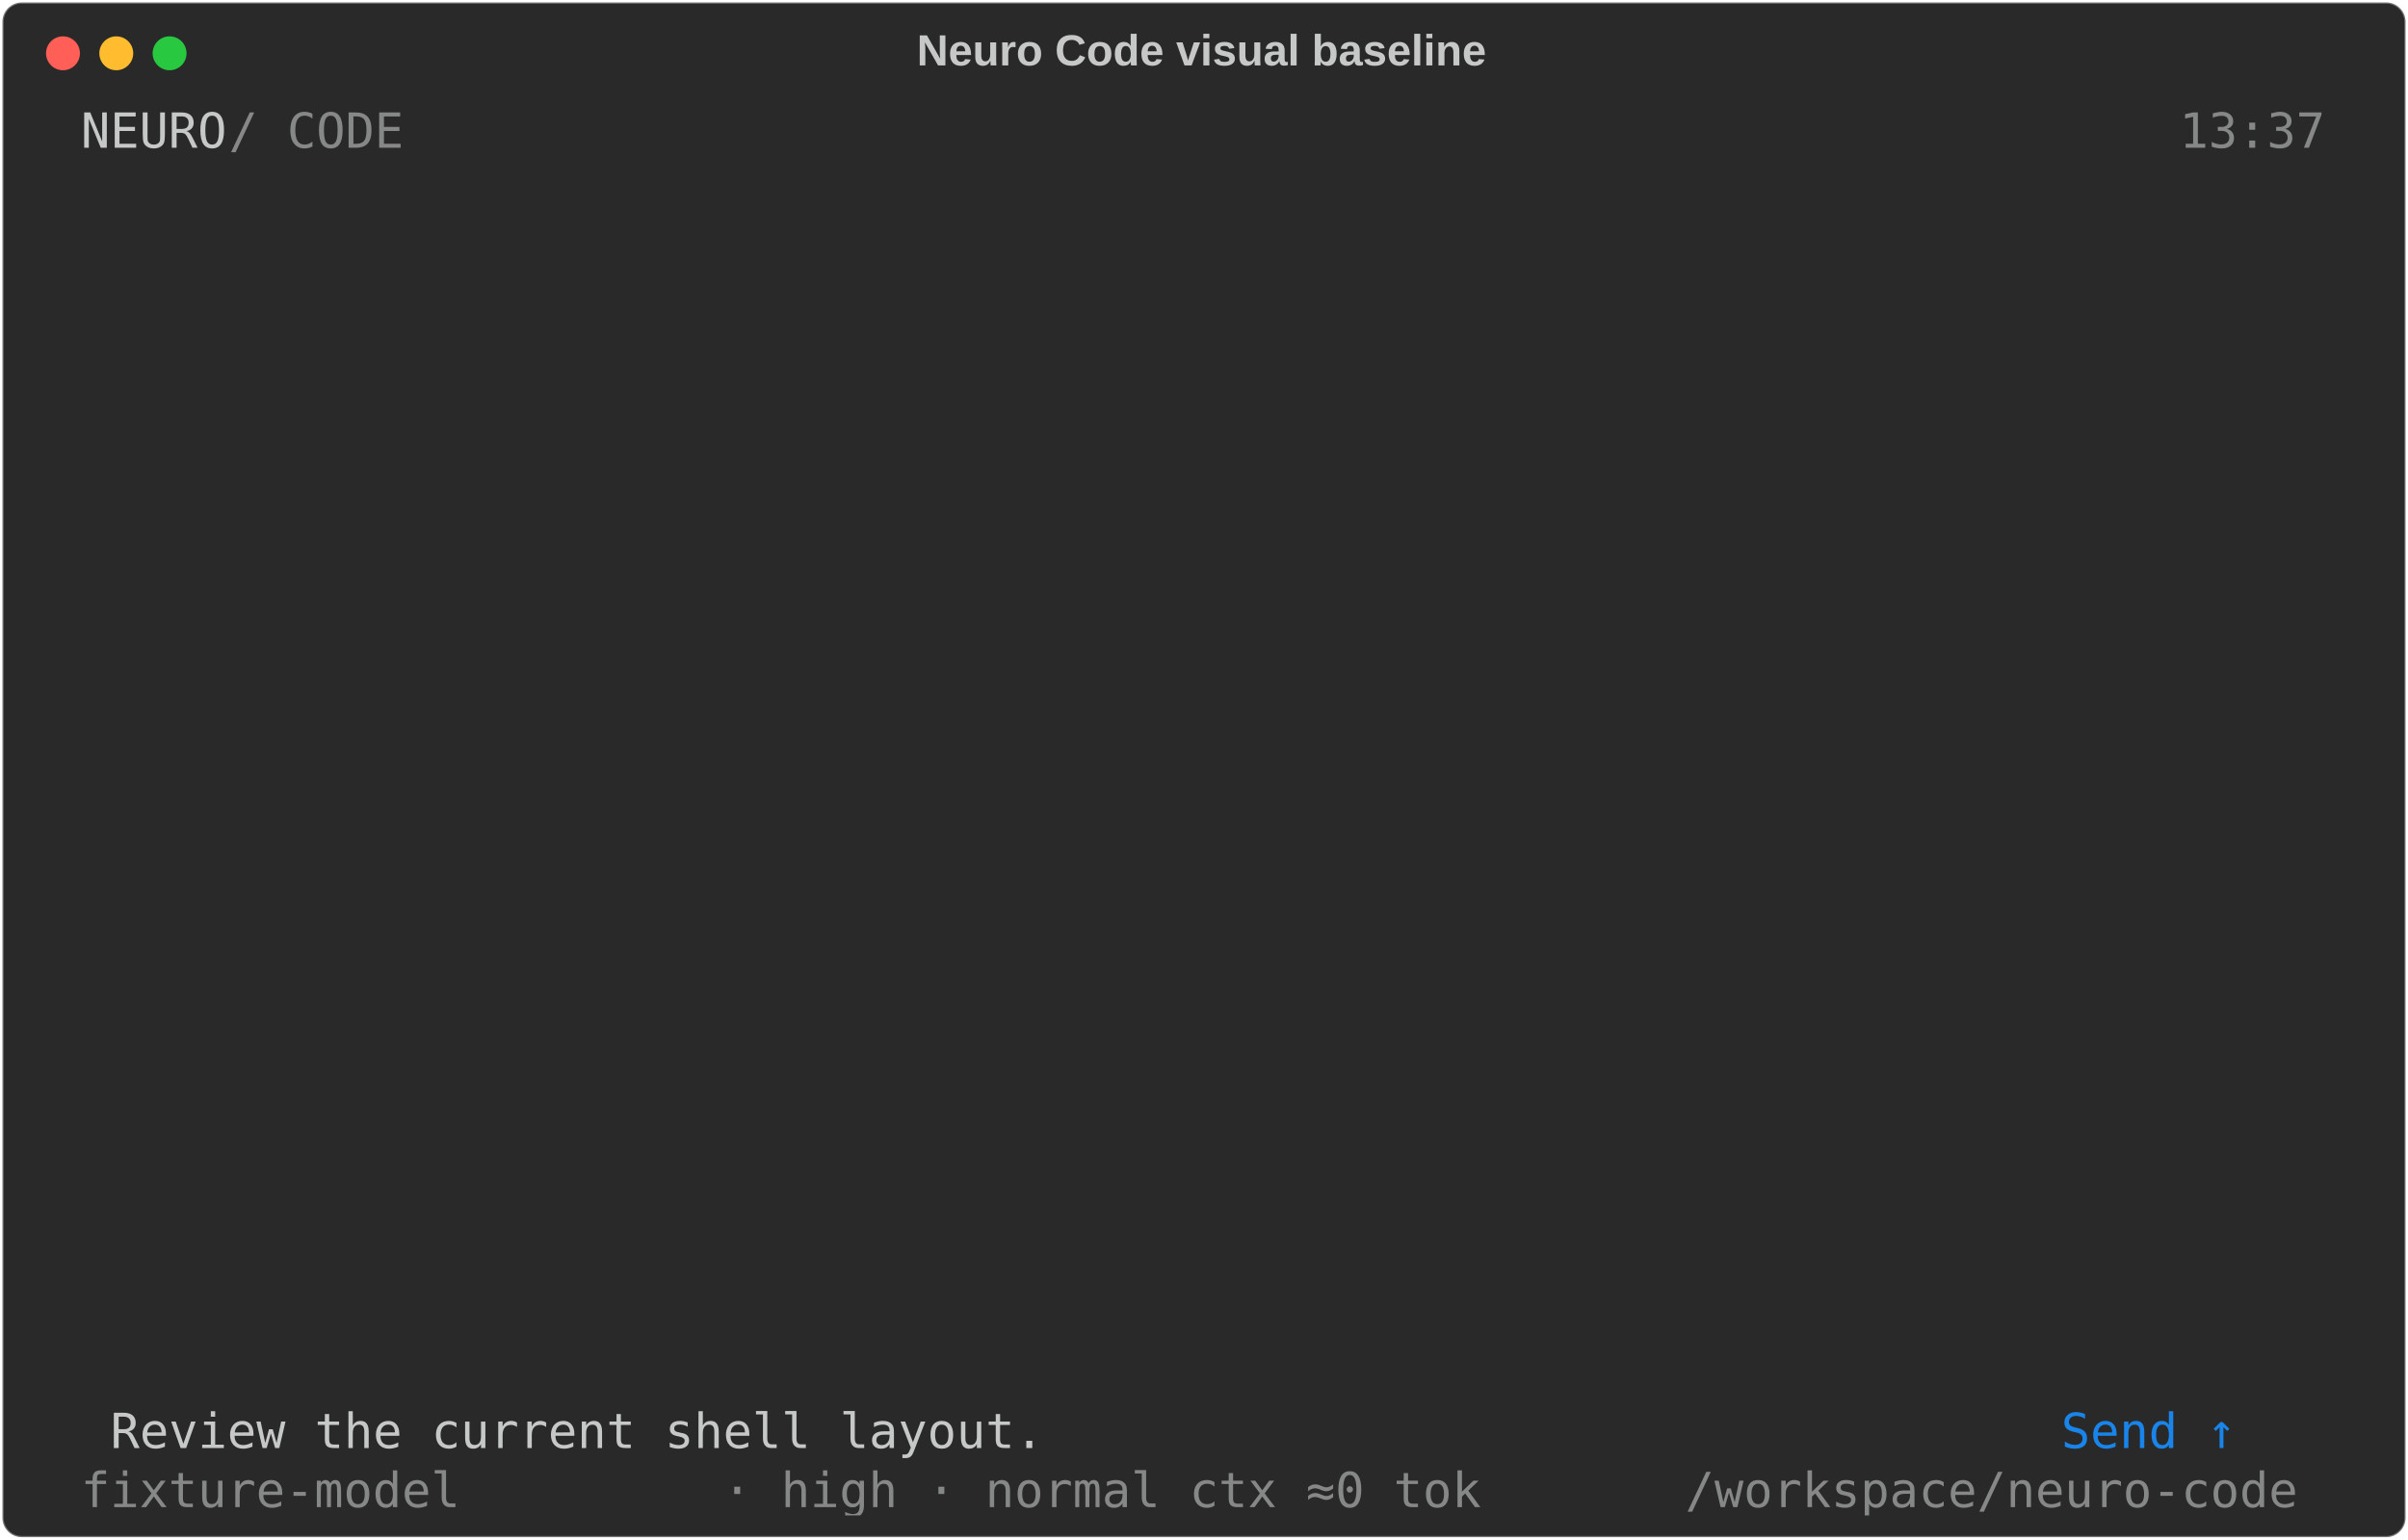
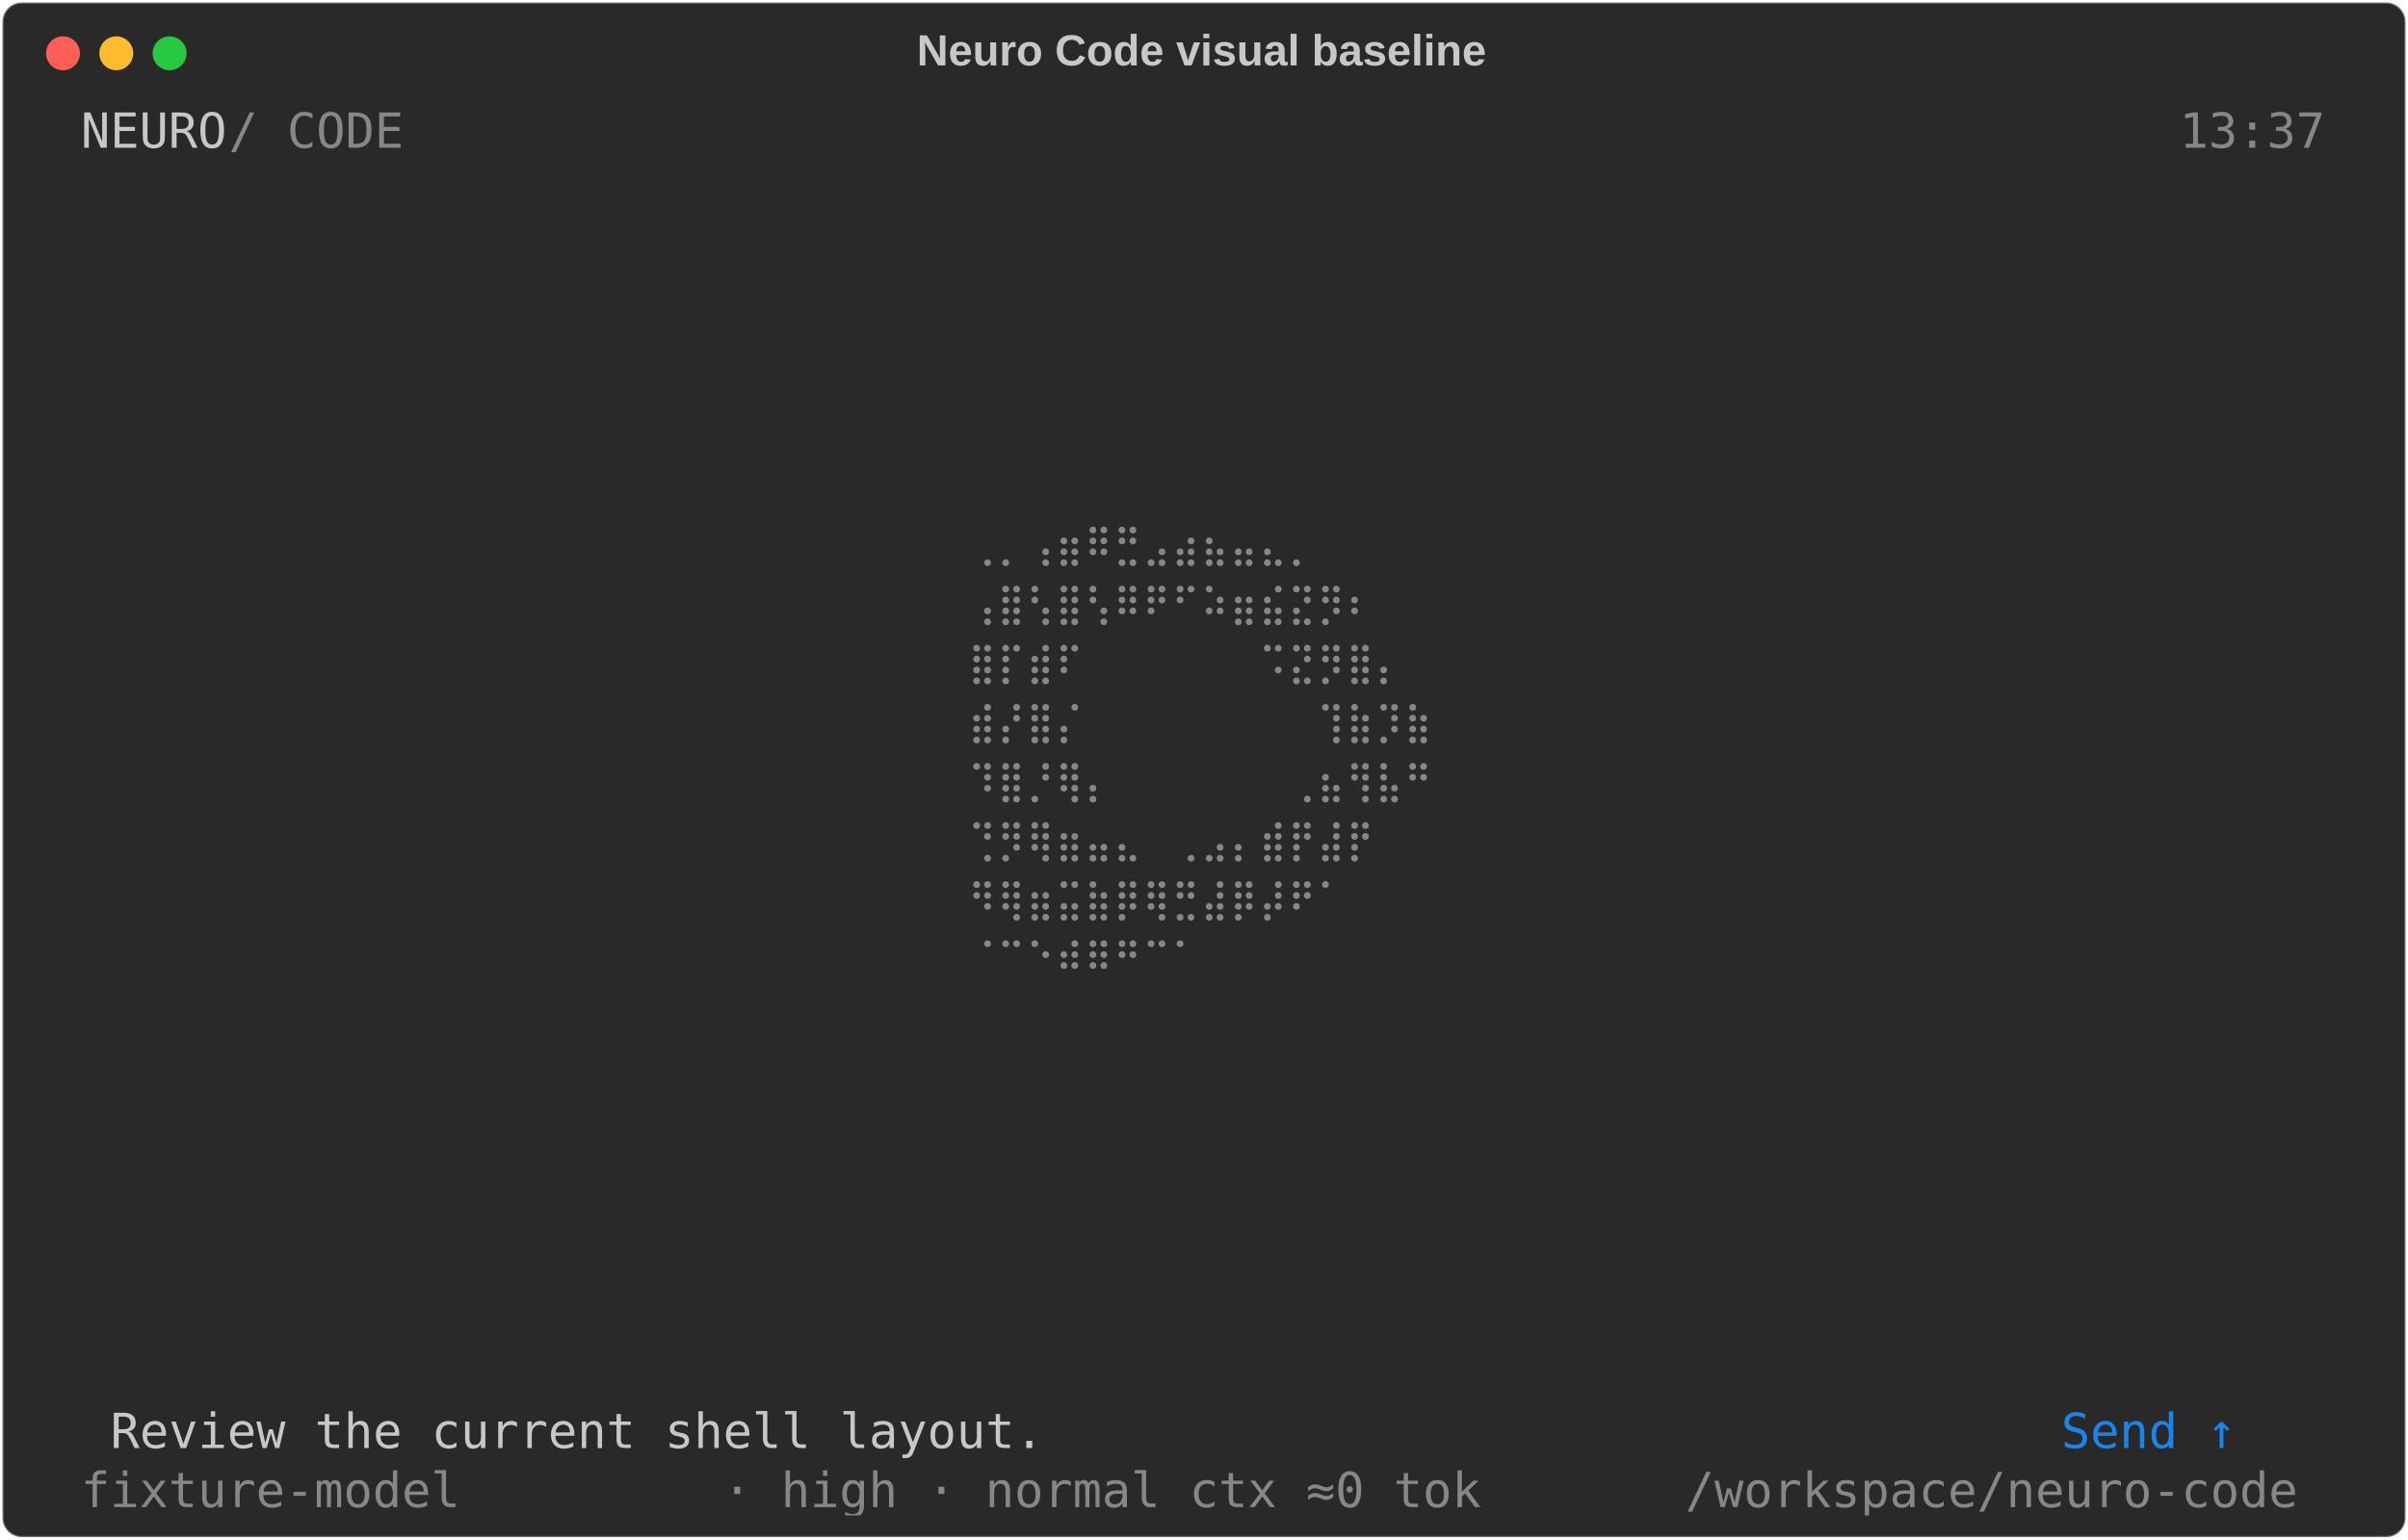
<svg xmlns="http://www.w3.org/2000/svg" class="rich-terminal" viewBox="0 0 994 635.6">
  <style>

    @font-face {
        font-family: "Fira Code";
        src: local("FiraCode-Regular"),
                url("https://cdnjs.cloudflare.com/ajax/libs/firacode/6.2.0/woff2/FiraCode-Regular.woff2") format("woff2"),
                url("https://cdnjs.cloudflare.com/ajax/libs/firacode/6.2.0/woff/FiraCode-Regular.woff") format("woff");
        font-style: normal;
        font-weight: 400;
    }
    @font-face {
        font-family: "Fira Code";
        src: local("FiraCode-Bold"),
                url("https://cdnjs.cloudflare.com/ajax/libs/firacode/6.2.0/woff2/FiraCode-Bold.woff2") format("woff2"),
                url("https://cdnjs.cloudflare.com/ajax/libs/firacode/6.2.0/woff/FiraCode-Bold.woff") format("woff");
        font-style: bold;
        font-weight: 700;
    }

-     .terminal-3195556707-matrix {
+     .terminal-3924854207-matrix {
        font-family: Fira Code, monospace;
        font-size: 20px;
        line-height: 24.4px;
        font-variant-east-asian: full-width;
    }

-     .terminal-3195556707-title {
+     .terminal-3924854207-title {
        font-size: 18px;
        font-weight: bold;
        font-family: arial;
    }

-     .terminal-3195556707-r1 { fill: #c5c8c6 }
- .terminal-3195556707-r2 { fill: #868887 }
- .terminal-3195556707-r3 { fill: #1984e9 }
+     .terminal-3924854207-r1 { fill: #c5c8c6 }
+ .terminal-3924854207-r2 { fill: #868887 }
+ .terminal-3924854207-r3 { fill: #1984e9 }
    </style>
  <defs>
-     <clipPath id="terminal-3195556707-clip-terminal">
+     <clipPath id="terminal-3924854207-clip-terminal">
      <rect x="0" y="0" width="975.0" height="584.6" />
    </clipPath>
-     <clipPath id="terminal-3195556707-line-0">
+     <clipPath id="terminal-3924854207-line-0">
      <rect x="0" y="1.5" width="976" height="24.65" />
    </clipPath>
-     <clipPath id="terminal-3195556707-line-1">
+     <clipPath id="terminal-3924854207-line-1">
      <rect x="0" y="25.9" width="976" height="24.65" />
    </clipPath>
-     <clipPath id="terminal-3195556707-line-2">
+     <clipPath id="terminal-3924854207-line-2">
      <rect x="0" y="50.3" width="976" height="24.65" />
    </clipPath>
-     <clipPath id="terminal-3195556707-line-3">
+     <clipPath id="terminal-3924854207-line-3">
      <rect x="0" y="74.7" width="976" height="24.65" />
    </clipPath>
-     <clipPath id="terminal-3195556707-line-4">
+     <clipPath id="terminal-3924854207-line-4">
      <rect x="0" y="99.1" width="976" height="24.65" />
    </clipPath>
-     <clipPath id="terminal-3195556707-line-5">
+     <clipPath id="terminal-3924854207-line-5">
      <rect x="0" y="123.5" width="976" height="24.65" />
    </clipPath>
-     <clipPath id="terminal-3195556707-line-6">
+     <clipPath id="terminal-3924854207-line-6">
      <rect x="0" y="147.9" width="976" height="24.65" />
    </clipPath>
-     <clipPath id="terminal-3195556707-line-7">
+     <clipPath id="terminal-3924854207-line-7">
      <rect x="0" y="172.3" width="976" height="24.65" />
    </clipPath>
-     <clipPath id="terminal-3195556707-line-8">
+     <clipPath id="terminal-3924854207-line-8">
      <rect x="0" y="196.7" width="976" height="24.65" />
    </clipPath>
-     <clipPath id="terminal-3195556707-line-9">
+     <clipPath id="terminal-3924854207-line-9">
      <rect x="0" y="221.1" width="976" height="24.65" />
    </clipPath>
-     <clipPath id="terminal-3195556707-line-10">
+     <clipPath id="terminal-3924854207-line-10">
      <rect x="0" y="245.5" width="976" height="24.65" />
    </clipPath>
-     <clipPath id="terminal-3195556707-line-11">
+     <clipPath id="terminal-3924854207-line-11">
      <rect x="0" y="269.9" width="976" height="24.65" />
    </clipPath>
-     <clipPath id="terminal-3195556707-line-12">
+     <clipPath id="terminal-3924854207-line-12">
      <rect x="0" y="294.3" width="976" height="24.65" />
    </clipPath>
-     <clipPath id="terminal-3195556707-line-13">
+     <clipPath id="terminal-3924854207-line-13">
      <rect x="0" y="318.7" width="976" height="24.65" />
    </clipPath>
-     <clipPath id="terminal-3195556707-line-14">
+     <clipPath id="terminal-3924854207-line-14">
      <rect x="0" y="343.1" width="976" height="24.65" />
    </clipPath>
-     <clipPath id="terminal-3195556707-line-15">
+     <clipPath id="terminal-3924854207-line-15">
      <rect x="0" y="367.5" width="976" height="24.65" />
    </clipPath>
-     <clipPath id="terminal-3195556707-line-16">
+     <clipPath id="terminal-3924854207-line-16">
      <rect x="0" y="391.9" width="976" height="24.65" />
    </clipPath>
-     <clipPath id="terminal-3195556707-line-17">
+     <clipPath id="terminal-3924854207-line-17">
      <rect x="0" y="416.3" width="976" height="24.65" />
    </clipPath>
-     <clipPath id="terminal-3195556707-line-18">
+     <clipPath id="terminal-3924854207-line-18">
      <rect x="0" y="440.7" width="976" height="24.65" />
    </clipPath>
-     <clipPath id="terminal-3195556707-line-19">
+     <clipPath id="terminal-3924854207-line-19">
      <rect x="0" y="465.1" width="976" height="24.65" />
    </clipPath>
-     <clipPath id="terminal-3195556707-line-20">
+     <clipPath id="terminal-3924854207-line-20">
      <rect x="0" y="489.5" width="976" height="24.65" />
    </clipPath>
-     <clipPath id="terminal-3195556707-line-21">
+     <clipPath id="terminal-3924854207-line-21">
      <rect x="0" y="513.9" width="976" height="24.65" />
    </clipPath>
-     <clipPath id="terminal-3195556707-line-22">
+     <clipPath id="terminal-3924854207-line-22">
      <rect x="0" y="538.3" width="976" height="24.65" />
    </clipPath>
  </defs>
  <rect fill="#292929" stroke="rgba(255,255,255,0.35)" stroke-width="1" x="1" y="1" width="992" height="633.6" rx="8" />
-   <text class="terminal-3195556707-title" fill="#c5c8c6" text-anchor="middle" x="496" y="27">Neuro Code visual baseline</text>
+   <text class="terminal-3924854207-title" fill="#c5c8c6" text-anchor="middle" x="496" y="27">Neuro Code visual baseline</text>
  <g transform="translate(26,22)">
    <circle cx="0" cy="0" r="7" fill="#ff5f57" />
    <circle cx="22" cy="0" r="7" fill="#febc2e" />
    <circle cx="44" cy="0" r="7" fill="#28c840" />
  </g>
-   <g transform="translate(9, 41)" clip-path="url(#terminal-3195556707-clip-terminal)">
-     <g class="terminal-3195556707-matrix">
-       <text class="terminal-3195556707-r1" x="24.4" y="20" textLength="61" clip-path="url(#terminal-3195556707-line-0)">NEURO</text>
-       <text class="terminal-3195556707-r2" x="85.4" y="20" textLength="85.4" clip-path="url(#terminal-3195556707-line-0)"> / CODE</text>
-       <text class="terminal-3195556707-r2" x="890.6" y="20" textLength="61" clip-path="url(#terminal-3195556707-line-0)">13:37</text>
-       <text class="terminal-3195556707-r1" x="976" y="20" textLength="12.2" clip-path="url(#terminal-3195556707-line-0)">
+   <g transform="translate(9, 41)" clip-path="url(#terminal-3924854207-clip-terminal)">
+     <g class="terminal-3924854207-matrix">
+       <text class="terminal-3924854207-r1" x="24.4" y="20" textLength="61" clip-path="url(#terminal-3924854207-line-0)">NEURO</text>
+       <text class="terminal-3924854207-r2" x="85.4" y="20" textLength="85.4" clip-path="url(#terminal-3924854207-line-0)"> / CODE</text>
+       <text class="terminal-3924854207-r2" x="890.6" y="20" textLength="61" clip-path="url(#terminal-3924854207-line-0)">13:37</text>
+       <text class="terminal-3924854207-r1" x="976" y="20" textLength="12.2" clip-path="url(#terminal-3924854207-line-0)">
</text>
-       <text class="terminal-3195556707-r1" x="976" y="44.4" textLength="12.2" clip-path="url(#terminal-3195556707-line-1)">
+       <text class="terminal-3924854207-r1" x="976" y="44.4" textLength="12.2" clip-path="url(#terminal-3924854207-line-1)">
</text>
-       <text class="terminal-3195556707-r1" x="976" y="68.8" textLength="12.2" clip-path="url(#terminal-3195556707-line-2)">
+       <text class="terminal-3924854207-r1" x="976" y="68.8" textLength="12.2" clip-path="url(#terminal-3924854207-line-2)">
</text>
-       <text class="terminal-3195556707-r1" x="976" y="93.2" textLength="12.2" clip-path="url(#terminal-3195556707-line-3)">
+       <text class="terminal-3924854207-r1" x="976" y="93.2" textLength="12.2" clip-path="url(#terminal-3924854207-line-3)">
</text>
-       <text class="terminal-3195556707-r1" x="976" y="117.6" textLength="12.2" clip-path="url(#terminal-3195556707-line-4)">
+       <text class="terminal-3924854207-r1" x="976" y="117.6" textLength="12.2" clip-path="url(#terminal-3924854207-line-4)">
</text>
-       <text class="terminal-3195556707-r1" x="976" y="142" textLength="12.2" clip-path="url(#terminal-3195556707-line-5)">
+       <text class="terminal-3924854207-r1" x="976" y="142" textLength="12.2" clip-path="url(#terminal-3924854207-line-5)">
</text>
-       <text class="terminal-3195556707-r1" x="976" y="166.4" textLength="12.2" clip-path="url(#terminal-3195556707-line-6)">
+       <text class="terminal-3924854207-r1" x="976" y="166.4" textLength="12.2" clip-path="url(#terminal-3924854207-line-6)">
</text>
-       <text class="terminal-3195556707-r1" x="976" y="190.8" textLength="12.2" clip-path="url(#terminal-3195556707-line-7)">
+       <text class="terminal-3924854207-r2" x="390.4" y="190.8" textLength="195.2" clip-path="url(#terminal-3924854207-line-7)">  ⢀⡀⢠⣶⠿⣛⣠⣴⣦⣤⣄⡀  </text>
+       <text class="terminal-3924854207-r1" x="976" y="190.8" textLength="12.2" clip-path="url(#terminal-3924854207-line-7)">
</text>
-       <text class="terminal-3195556707-r1" x="976" y="215.2" textLength="12.2" clip-path="url(#terminal-3195556707-line-8)">
+       <text class="terminal-3924854207-r2" x="390.4" y="215.2" textLength="195.2" clip-path="url(#terminal-3924854207-line-8)"> ⢠⣿⢣⣿⢣⠿⠟⠋⠵⣶⣮⣝⡻⠆ </text>
+       <text class="terminal-3924854207-r1" x="976" y="215.2" textLength="12.2" clip-path="url(#terminal-3924854207-line-8)">
</text>
-       <text class="terminal-3195556707-r1" x="976" y="239.6" textLength="12.2" clip-path="url(#terminal-3195556707-line-9)">
+       <text class="terminal-3924854207-r2" x="390.4" y="239.6" textLength="195.2" clip-path="url(#terminal-3924854207-line-9)"> ⣿⡏⣾⠏      ⠩⣝⡻⣿⡄</text>
+       <text class="terminal-3924854207-r1" x="976" y="239.6" textLength="12.2" clip-path="url(#terminal-3924854207-line-9)">
</text>
-       <text class="terminal-3195556707-r1" x="976" y="264" textLength="12.2" clip-path="url(#terminal-3195556707-line-10)">
+       <text class="terminal-3924854207-r2" x="390.4" y="264" textLength="195.2" clip-path="url(#terminal-3924854207-line-10)">⣾⡜⣿⡌        ⢹⣷⡹⣷</text>
+       <text class="terminal-3924854207-r1" x="976" y="264" textLength="12.2" clip-path="url(#terminal-3924854207-line-10)">
</text>
-       <text class="terminal-3195556707-r1" x="976" y="288.4" textLength="12.2" clip-path="url(#terminal-3195556707-line-11)">
+       <text class="terminal-3924854207-r2" x="390.4" y="288.4" textLength="195.2" clip-path="url(#terminal-3924854207-line-11)">⠹⣿⡘⢿⡄      ⢀⣦⢻⣧⠛</text>
+       <text class="terminal-3924854207-r1" x="976" y="288.4" textLength="12.2" clip-path="url(#terminal-3924854207-line-11)">
</text>
-       <text class="terminal-3195556707-r1" x="976" y="312.8" textLength="12.2" clip-path="url(#terminal-3195556707-line-12)">
+       <text class="terminal-3924854207-r2" x="390.4" y="312.8" textLength="195.2" clip-path="url(#terminal-3924854207-line-12)"> ⢙⡻⢿⣶⣤⣄ ⢀⣠⡄⣾⡟⣼⡟ </text>
+       <text class="terminal-3924854207-r1" x="976" y="312.8" textLength="12.2" clip-path="url(#terminal-3924854207-line-12)">
</text>
-       <text class="terminal-3195556707-r1" x="976" y="337.2" textLength="12.2" clip-path="url(#terminal-3195556707-line-13)">
+       <text class="terminal-3924854207-r2" x="390.4" y="337.2" textLength="195.2" clip-path="url(#terminal-3924854207-line-13)">  ⠻⢿⣶⣭⣷⡿⢿⣛⣼⡿⡼⠟⠁ </text>
+       <text class="terminal-3924854207-r1" x="976" y="337.2" textLength="12.2" clip-path="url(#terminal-3924854207-line-13)">
</text>
-       <text class="terminal-3195556707-r1" x="976" y="361.6" textLength="12.2" clip-path="url(#terminal-3195556707-line-14)">
+       <text class="terminal-3924854207-r2" x="390.4" y="361.6" textLength="195.2" clip-path="url(#terminal-3924854207-line-14)">    ⠈⠉⠑⠾⠿⠛⠉⠁    </text>
+       <text class="terminal-3924854207-r1" x="976" y="361.6" textLength="12.2" clip-path="url(#terminal-3924854207-line-14)">
</text>
-       <text class="terminal-3195556707-r1" x="976" y="386" textLength="12.2" clip-path="url(#terminal-3195556707-line-15)">
+       <text class="terminal-3924854207-r1" x="976" y="386" textLength="12.2" clip-path="url(#terminal-3924854207-line-15)">
</text>
-       <text class="terminal-3195556707-r1" x="976" y="410.4" textLength="12.2" clip-path="url(#terminal-3195556707-line-16)">
+       <text class="terminal-3924854207-r1" x="976" y="410.4" textLength="12.2" clip-path="url(#terminal-3924854207-line-16)">
</text>
-       <text class="terminal-3195556707-r1" x="976" y="434.8" textLength="12.2" clip-path="url(#terminal-3195556707-line-17)">
+       <text class="terminal-3924854207-r1" x="976" y="434.8" textLength="12.2" clip-path="url(#terminal-3924854207-line-17)">
</text>
-       <text class="terminal-3195556707-r1" x="976" y="459.2" textLength="12.2" clip-path="url(#terminal-3195556707-line-18)">
+       <text class="terminal-3924854207-r1" x="976" y="459.2" textLength="12.2" clip-path="url(#terminal-3924854207-line-18)">
</text>
-       <text class="terminal-3195556707-r1" x="976" y="483.6" textLength="12.2" clip-path="url(#terminal-3195556707-line-19)">
+       <text class="terminal-3924854207-r1" x="976" y="483.6" textLength="12.2" clip-path="url(#terminal-3924854207-line-19)">
</text>
-       <text class="terminal-3195556707-r1" x="976" y="508" textLength="12.2" clip-path="url(#terminal-3195556707-line-20)">
+       <text class="terminal-3924854207-r1" x="976" y="508" textLength="12.2" clip-path="url(#terminal-3924854207-line-20)">
</text>
-       <text class="terminal-3195556707-r1" x="976" y="532.4" textLength="12.2" clip-path="url(#terminal-3195556707-line-21)">
+       <text class="terminal-3924854207-r1" x="976" y="532.4" textLength="12.2" clip-path="url(#terminal-3924854207-line-21)">
</text>
-       <text class="terminal-3195556707-r1" x="36.6" y="556.8" textLength="793" clip-path="url(#terminal-3195556707-line-22)">Review the current shell layout.                                 </text>
-       <text class="terminal-3195556707-r3" x="841.8" y="556.8" textLength="97.6" clip-path="url(#terminal-3195556707-line-22)"> Send ↑ </text>
-       <text class="terminal-3195556707-r1" x="976" y="556.8" textLength="12.2" clip-path="url(#terminal-3195556707-line-22)">
+       <text class="terminal-3924854207-r1" x="36.6" y="556.8" textLength="793" clip-path="url(#terminal-3924854207-line-22)">Review the current shell layout.                                 </text>
+       <text class="terminal-3924854207-r3" x="841.8" y="556.8" textLength="97.6" clip-path="url(#terminal-3924854207-line-22)"> Send ↑ </text>
+       <text class="terminal-3924854207-r1" x="976" y="556.8" textLength="12.2" clip-path="url(#terminal-3924854207-line-22)">
</text>
-       <text class="terminal-3195556707-r2" x="24.4" y="581.2" textLength="927.2" clip-path="url(#terminal-3195556707-line-23)">fixture-model         · high · normal ctx ≈0 tok       /workspace/neuro-code</text>
+       <text class="terminal-3924854207-r2" x="24.4" y="581.2" textLength="927.2" clip-path="url(#terminal-3924854207-line-23)">fixture-model         · high · normal ctx ≈0 tok       /workspace/neuro-code</text>
    </g>
  </g>
</svg>
